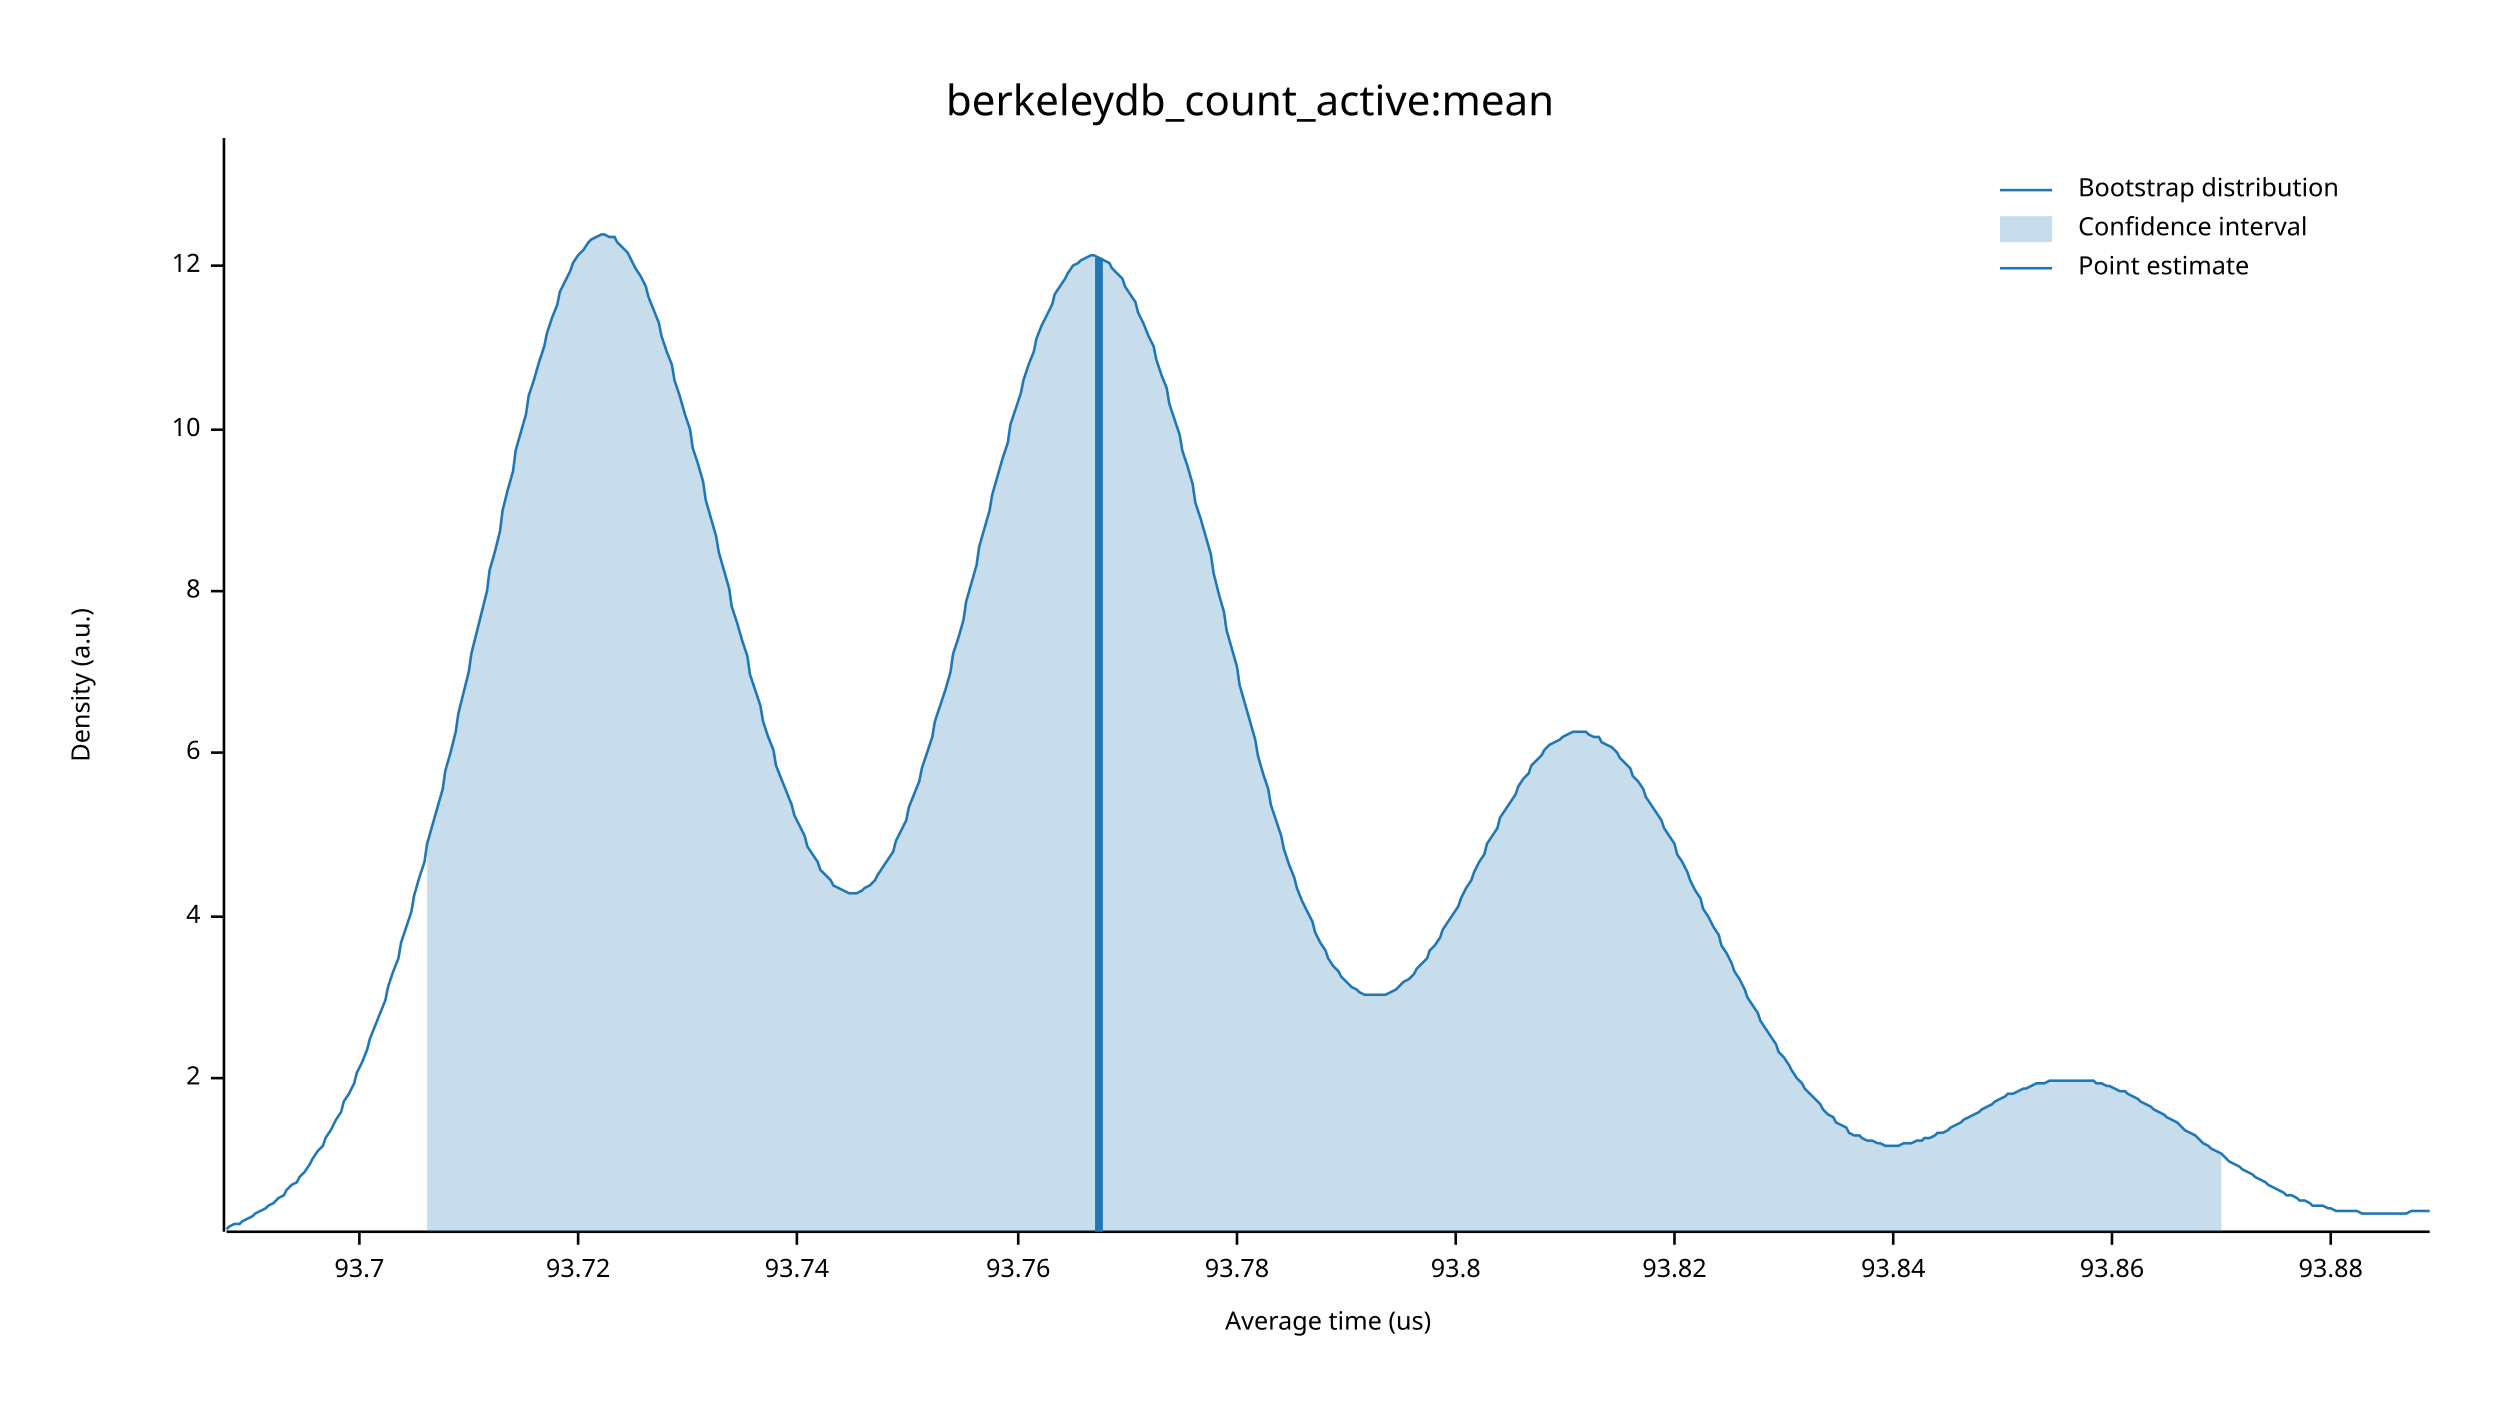
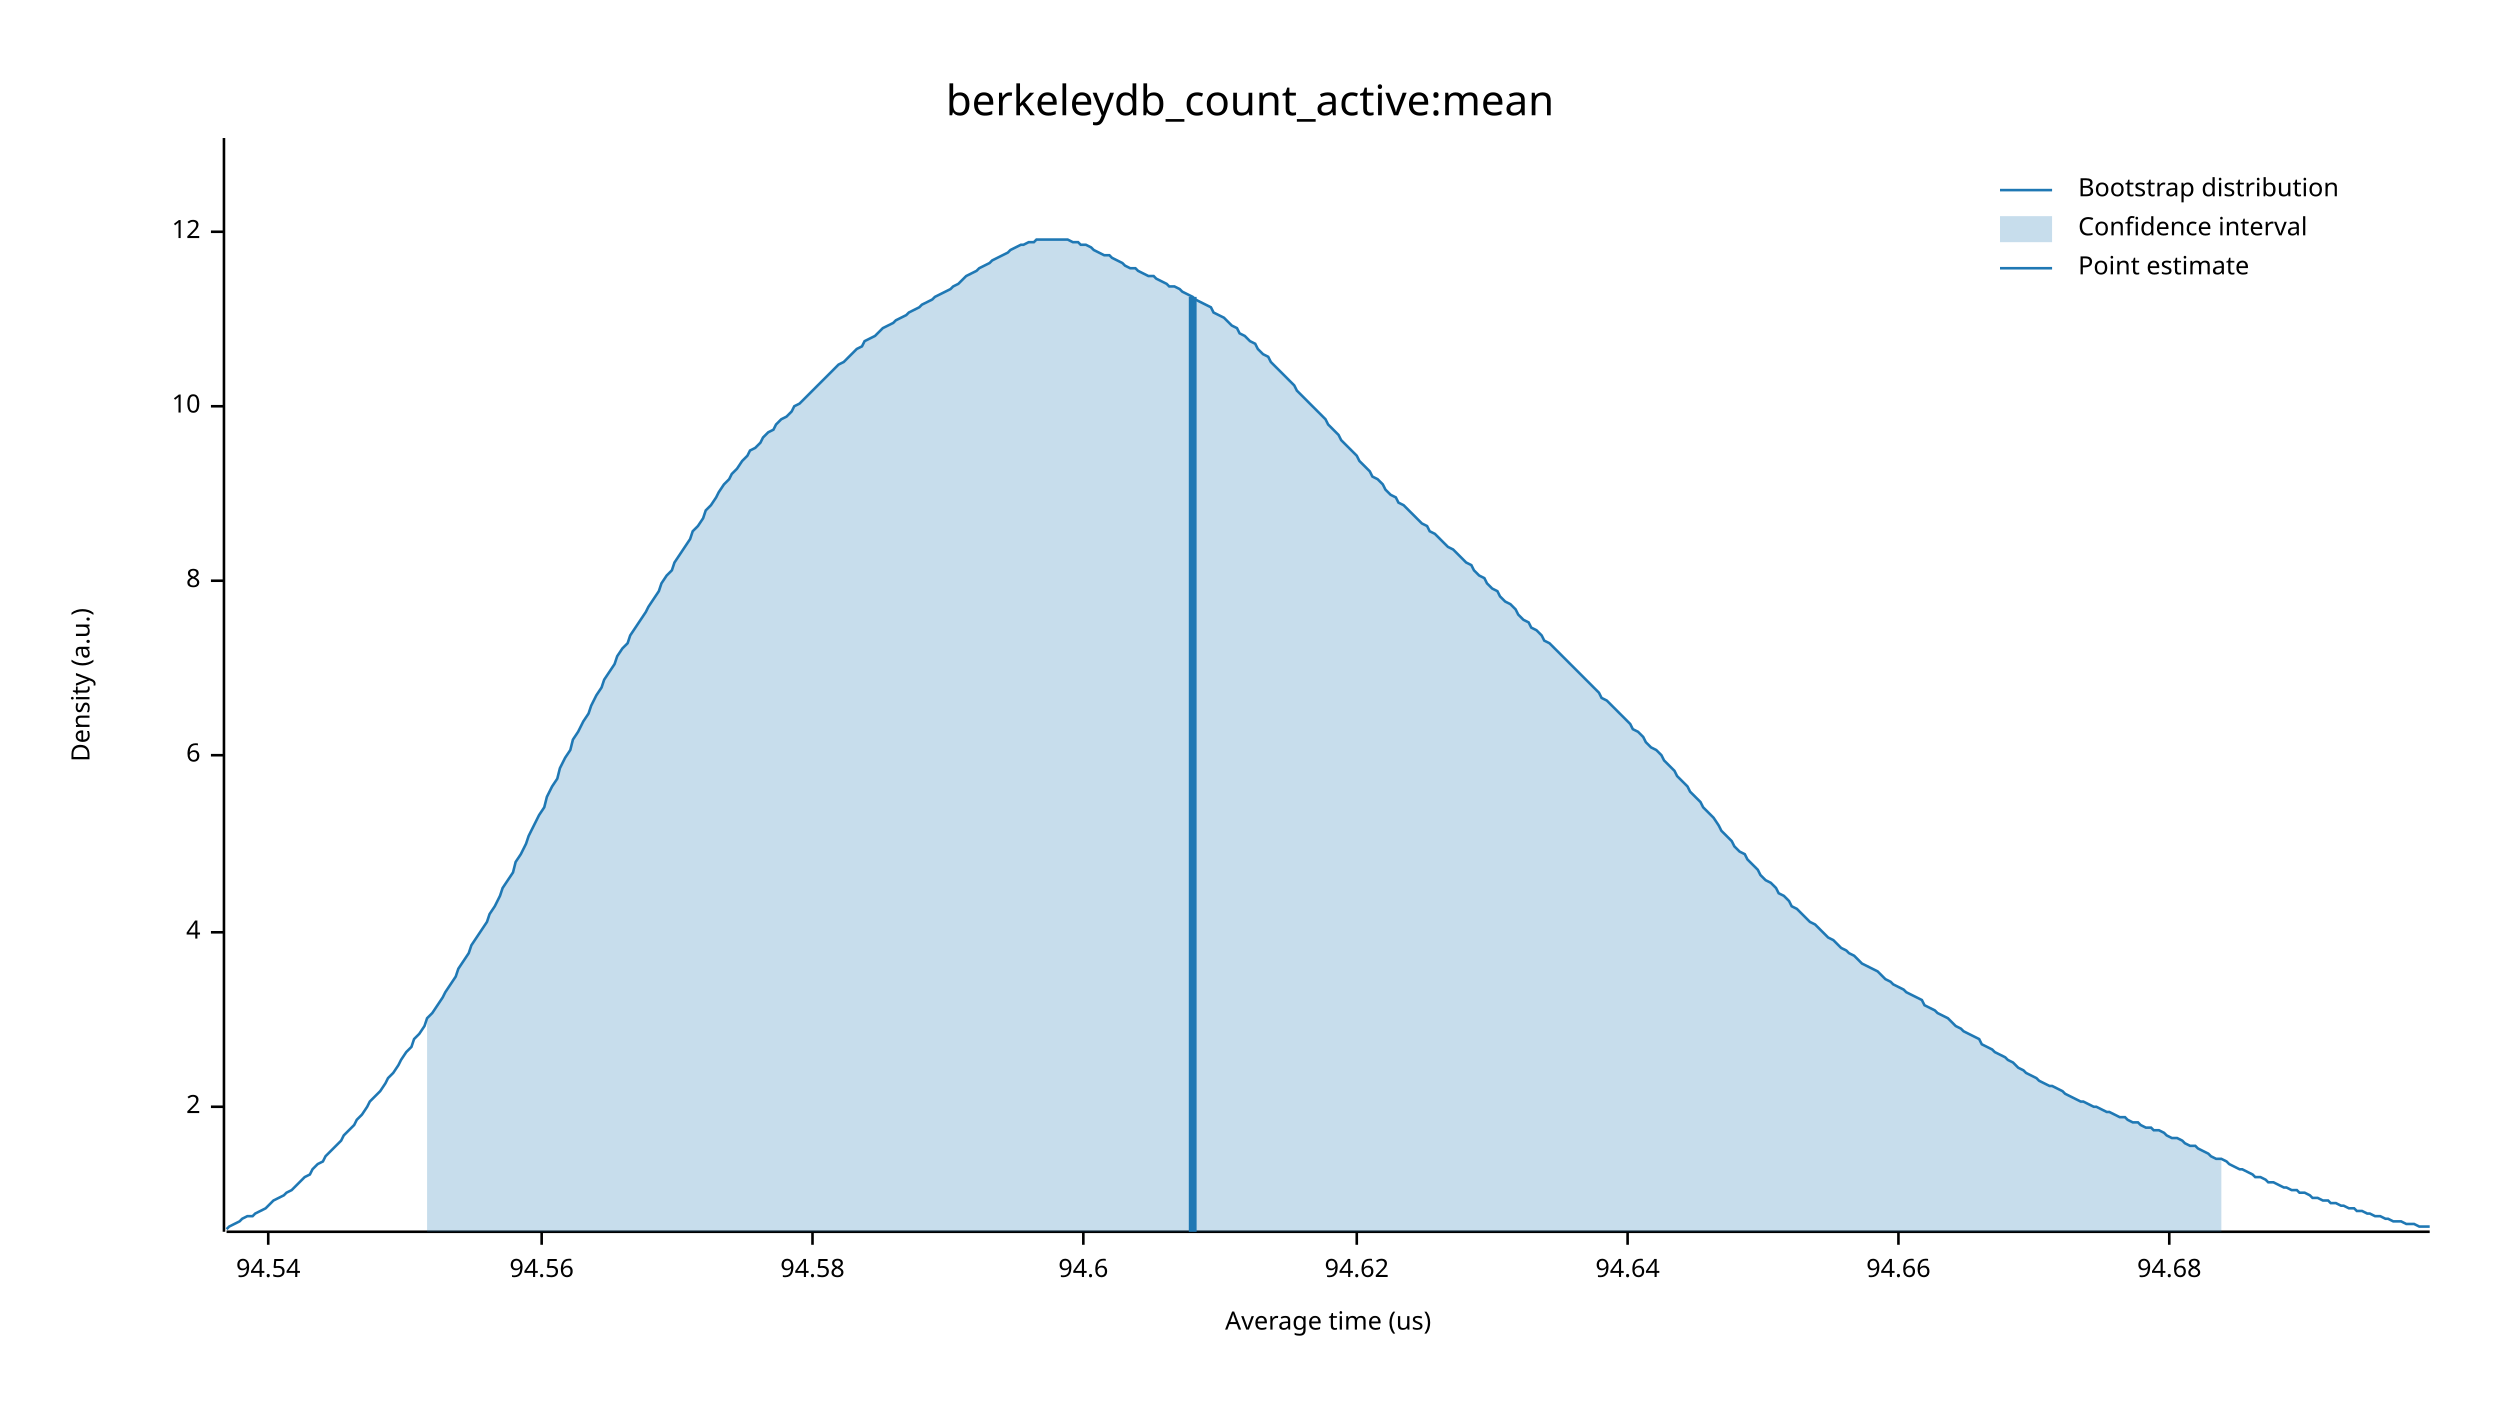
<svg xmlns="http://www.w3.org/2000/svg" width="960" height="540" viewBox="0 0 960 540">
  <text x="480" y="32" dy="0.76em" text-anchor="middle" font-family="sans-serif" font-size="16.129" opacity="1" fill="#000000">
berkeleydb_count_active:mean
</text>
  <text x="27" y="263" dy="0.76em" text-anchor="middle" font-family="sans-serif" font-size="9.677" opacity="1" fill="#000000" transform="rotate(270, 27, 263)">
Density (a.u.)
</text>
  <text x="510" y="513" dy="-0.5ex" text-anchor="middle" font-family="sans-serif" font-size="9.677" opacity="1" fill="#000000">
Average time (us)
</text>
  <polyline fill="none" opacity="1" stroke="#000000" stroke-width="1" points="86,53 86,473 " />
-   <text x="77" y="414" dy="0.5ex" text-anchor="end" font-family="sans-serif" font-size="9.677" opacity="1" fill="#000000">
+   <text x="77" y="425" dy="0.5ex" text-anchor="end" font-family="sans-serif" font-size="9.677" opacity="1" fill="#000000">
2
</text>
-   <polyline fill="none" opacity="1" stroke="#000000" stroke-width="1" points="81,414 86,414 " />
-   <text x="77" y="352" dy="0.5ex" text-anchor="end" font-family="sans-serif" font-size="9.677" opacity="1" fill="#000000">
+   <polyline fill="none" opacity="1" stroke="#000000" stroke-width="1" points="81,425 86,425 " />
+   <text x="77" y="358" dy="0.5ex" text-anchor="end" font-family="sans-serif" font-size="9.677" opacity="1" fill="#000000">
4
</text>
-   <polyline fill="none" opacity="1" stroke="#000000" stroke-width="1" points="81,352 86,352 " />
-   <text x="77" y="289" dy="0.5ex" text-anchor="end" font-family="sans-serif" font-size="9.677" opacity="1" fill="#000000">
+   <polyline fill="none" opacity="1" stroke="#000000" stroke-width="1" points="81,358 86,358 " />
+   <text x="77" y="290" dy="0.5ex" text-anchor="end" font-family="sans-serif" font-size="9.677" opacity="1" fill="#000000">
6
</text>
-   <polyline fill="none" opacity="1" stroke="#000000" stroke-width="1" points="81,289 86,289 " />
-   <text x="77" y="227" dy="0.5ex" text-anchor="end" font-family="sans-serif" font-size="9.677" opacity="1" fill="#000000">
+   <polyline fill="none" opacity="1" stroke="#000000" stroke-width="1" points="81,290 86,290 " />
+   <text x="77" y="223" dy="0.5ex" text-anchor="end" font-family="sans-serif" font-size="9.677" opacity="1" fill="#000000">
8
</text>
-   <polyline fill="none" opacity="1" stroke="#000000" stroke-width="1" points="81,227 86,227 " />
-   <text x="77" y="165" dy="0.5ex" text-anchor="end" font-family="sans-serif" font-size="9.677" opacity="1" fill="#000000">
+   <polyline fill="none" opacity="1" stroke="#000000" stroke-width="1" points="81,223 86,223 " />
+   <text x="77" y="156" dy="0.5ex" text-anchor="end" font-family="sans-serif" font-size="9.677" opacity="1" fill="#000000">
10
</text>
-   <polyline fill="none" opacity="1" stroke="#000000" stroke-width="1" points="81,165 86,165 " />
-   <text x="77" y="102" dy="0.5ex" text-anchor="end" font-family="sans-serif" font-size="9.677" opacity="1" fill="#000000">
+   <polyline fill="none" opacity="1" stroke="#000000" stroke-width="1" points="81,156 86,156 " />
+   <text x="77" y="89" dy="0.5ex" text-anchor="end" font-family="sans-serif" font-size="9.677" opacity="1" fill="#000000">
12
</text>
-   <polyline fill="none" opacity="1" stroke="#000000" stroke-width="1" points="81,102 86,102 " />
+   <polyline fill="none" opacity="1" stroke="#000000" stroke-width="1" points="81,89 86,89 " />
  <polyline fill="none" opacity="1" stroke="#000000" stroke-width="1" points="87,473 933,473 " />
-   <text x="138" y="483" dy="0.76em" text-anchor="middle" font-family="sans-serif" font-size="9.677" opacity="1" fill="#000000">
- 93.7
+   <text x="103" y="483" dy="0.76em" text-anchor="middle" font-family="sans-serif" font-size="9.677" opacity="1" fill="#000000">
+ 94.54
</text>
-   <polyline fill="none" opacity="1" stroke="#000000" stroke-width="1" points="138,473 138,478 " />
-   <text x="222" y="483" dy="0.76em" text-anchor="middle" font-family="sans-serif" font-size="9.677" opacity="1" fill="#000000">
- 93.72
+   <polyline fill="none" opacity="1" stroke="#000000" stroke-width="1" points="103,473 103,478 " />
+   <text x="208" y="483" dy="0.76em" text-anchor="middle" font-family="sans-serif" font-size="9.677" opacity="1" fill="#000000">
+ 94.56
</text>
-   <polyline fill="none" opacity="1" stroke="#000000" stroke-width="1" points="222,473 222,478 " />
-   <text x="306" y="483" dy="0.76em" text-anchor="middle" font-family="sans-serif" font-size="9.677" opacity="1" fill="#000000">
- 93.74
+   <polyline fill="none" opacity="1" stroke="#000000" stroke-width="1" points="208,473 208,478 " />
+   <text x="312" y="483" dy="0.76em" text-anchor="middle" font-family="sans-serif" font-size="9.677" opacity="1" fill="#000000">
+ 94.58
</text>
-   <polyline fill="none" opacity="1" stroke="#000000" stroke-width="1" points="306,473 306,478 " />
-   <text x="391" y="483" dy="0.76em" text-anchor="middle" font-family="sans-serif" font-size="9.677" opacity="1" fill="#000000">
- 93.76
+   <polyline fill="none" opacity="1" stroke="#000000" stroke-width="1" points="312,473 312,478 " />
+   <text x="416" y="483" dy="0.76em" text-anchor="middle" font-family="sans-serif" font-size="9.677" opacity="1" fill="#000000">
+ 94.6
</text>
-   <polyline fill="none" opacity="1" stroke="#000000" stroke-width="1" points="391,473 391,478 " />
-   <text x="475" y="483" dy="0.76em" text-anchor="middle" font-family="sans-serif" font-size="9.677" opacity="1" fill="#000000">
- 93.78
+   <polyline fill="none" opacity="1" stroke="#000000" stroke-width="1" points="416,473 416,478 " />
+   <text x="521" y="483" dy="0.76em" text-anchor="middle" font-family="sans-serif" font-size="9.677" opacity="1" fill="#000000">
+ 94.62
</text>
-   <polyline fill="none" opacity="1" stroke="#000000" stroke-width="1" points="475,473 475,478 " />
-   <text x="559" y="483" dy="0.76em" text-anchor="middle" font-family="sans-serif" font-size="9.677" opacity="1" fill="#000000">
- 93.8
+   <polyline fill="none" opacity="1" stroke="#000000" stroke-width="1" points="521,473 521,478 " />
+   <text x="625" y="483" dy="0.76em" text-anchor="middle" font-family="sans-serif" font-size="9.677" opacity="1" fill="#000000">
+ 94.64
</text>
-   <polyline fill="none" opacity="1" stroke="#000000" stroke-width="1" points="559,473 559,478 " />
-   <text x="643" y="483" dy="0.76em" text-anchor="middle" font-family="sans-serif" font-size="9.677" opacity="1" fill="#000000">
- 93.82
+   <polyline fill="none" opacity="1" stroke="#000000" stroke-width="1" points="625,473 625,478 " />
+   <text x="729" y="483" dy="0.76em" text-anchor="middle" font-family="sans-serif" font-size="9.677" opacity="1" fill="#000000">
+ 94.66
</text>
-   <polyline fill="none" opacity="1" stroke="#000000" stroke-width="1" points="643,473 643,478 " />
-   <text x="727" y="483" dy="0.76em" text-anchor="middle" font-family="sans-serif" font-size="9.677" opacity="1" fill="#000000">
- 93.84
+   <polyline fill="none" opacity="1" stroke="#000000" stroke-width="1" points="729,473 729,478 " />
+   <text x="833" y="483" dy="0.76em" text-anchor="middle" font-family="sans-serif" font-size="9.677" opacity="1" fill="#000000">
+ 94.68
</text>
-   <polyline fill="none" opacity="1" stroke="#000000" stroke-width="1" points="727,473 727,478 " />
-   <text x="811" y="483" dy="0.76em" text-anchor="middle" font-family="sans-serif" font-size="9.677" opacity="1" fill="#000000">
- 93.86
- </text>
-   <polyline fill="none" opacity="1" stroke="#000000" stroke-width="1" points="811,473 811,478 " />
-   <text x="895" y="483" dy="0.76em" text-anchor="middle" font-family="sans-serif" font-size="9.677" opacity="1" fill="#000000">
- 93.88
- </text>
-   <polyline fill="none" opacity="1" stroke="#000000" stroke-width="1" points="895,473 895,478 " />
-   <polyline fill="none" opacity="1" stroke="#1F78B4" stroke-width="1" points="87,472 88,471 90,470 92,470 93,469 95,468 97,467 98,466 100,465 102,464 103,463 105,462 107,460 109,459 110,457 112,455 114,454 115,452 117,450 119,447 120,445 122,442 124,440 125,437 127,434 129,430 131,427 132,423 134,420 136,416 137,412 139,408 141,403 142,399 144,394 146,389 148,384 149,379 151,373 153,368 154,362 156,356 158,350 159,344 161,337 163,331 164,324 166,317 168,310 170,303 171,296 173,289 175,281 176,274 178,266 180,258 181,251 183,243 185,235 187,227 188,219 190,212 192,204 193,196 195,188 197,181 198,173 200,166 202,159 203,152 205,146 207,139 209,133 210,128 212,122 214,117 215,112 217,108 219,104 220,101 222,98 224,96 226,93 227,92 229,91 231,90 232,90 234,91 236,91 237,93 239,95 241,97 242,99 244,103 246,106 248,110 249,114 251,119 253,124 254,129 256,135 258,140 259,146 261,152 263,159 265,165 266,172 268,178 270,185 271,192 273,199 275,206 276,212 278,219 280,226 281,233 283,239 285,246 287,252 288,259 290,265 292,271 293,277 295,283 297,288 298,294 300,299 302,304 304,309 305,313 307,317 309,321 310,325 312,328 314,331 315,334 317,336 319,338 320,340 322,341 324,342 326,343 327,343 329,343 331,342 332,341 334,340 336,338 337,336 339,333 341,330 343,327 344,323 346,319 348,315 349,310 351,305 353,300 354,295 356,289 358,283 359,277 361,271 363,265 365,258 366,251 368,245 370,238 371,231 373,224 375,217 376,210 378,203 380,196 381,190 383,183 385,176 387,170 388,163 390,157 392,151 393,146 395,140 397,135 398,130 400,125 402,121 404,117 405,113 407,110 409,107 410,105 412,102 414,101 415,100 417,99 419,98 420,98 422,99 424,100 426,101 427,103 429,105 431,107 432,110 434,113 436,116 437,120 439,124 441,129 443,133 444,138 446,144 448,149 449,155 451,161 453,167 454,173 456,179 458,186 459,193 461,199 463,206 465,213 466,220 468,228 470,235 471,242 473,249 475,256 476,263 478,270 480,277 482,284 483,290 485,297 487,303 488,309 490,315 492,321 493,326 495,332 497,337 498,341 500,346 502,350 504,354 505,358 507,362 509,365 510,368 512,371 514,373 515,375 517,377 519,379 521,380 522,381 524,382 526,382 527,382 529,382 531,382 532,382 534,381 536,380 537,379 539,377 541,376 543,374 544,372 546,370 548,368 549,365 551,363 553,360 554,357 556,354 558,351 560,348 561,345 563,341 565,338 566,335 568,331 570,328 571,324 573,321 575,318 576,314 578,311 580,308 582,305 583,302 585,299 587,297 588,294 590,292 592,290 593,288 595,286 597,285 599,284 600,283 602,282 604,281 605,281 607,281 609,281 610,282 612,283 614,283 615,285 617,286 619,287 621,289 622,291 624,293 626,295 627,298 629,300 631,303 632,306 634,309 636,312 638,315 639,318 641,321 643,324 644,328 646,331 648,335 649,338 651,342 653,345 654,349 656,352 658,356 660,359 661,363 663,366 665,370 666,373 668,376 670,380 671,383 673,386 675,389 676,392 678,395 680,398 682,401 683,404 685,406 687,409 688,411 690,414 692,416 693,418 695,420 697,422 699,424 700,426 702,428 704,429 705,431 707,432 709,433 710,435 712,436 714,436 715,437 717,438 719,438 721,439 722,439 724,440 726,440 727,440 729,440 731,439 732,439 734,439 736,438 738,438 739,437 741,437 743,436 744,435 746,435 748,434 749,433 751,432 753,431 754,430 756,429 758,428 760,427 761,426 763,425 765,424 766,423 768,422 770,421 771,420 773,420 775,419 777,418 778,418 780,417 782,416 783,416 785,416 787,415 788,415 790,415 792,415 793,415 795,415 797,415 799,415 800,415 802,415 804,415 805,416 807,416 809,417 810,417 812,418 814,419 816,419 817,420 819,421 821,422 822,423 824,424 826,425 827,426 829,427 831,428 832,429 834,430 836,431 838,433 839,434 841,435 843,436 844,437 846,439 848,440 849,441 851,442 853,443 855,445 856,446 858,447 860,448 861,449 863,450 865,451 866,452 868,453 870,454 871,455 873,456 875,457 877,458 878,459 880,459 882,460 883,461 885,461 887,462 888,463 890,463 892,463 894,464 895,464 897,465 899,465 900,465 902,465 904,465 905,465 907,466 909,466 910,466 912,466 914,466 916,466 917,466 919,466 921,466 922,466 924,466 926,465 927,465 929,465 931,465 933,465 " />
-   <polygon opacity="0.25" fill="#1F78B4" points="164,324 166,317 168,310 170,303 171,296 173,289 175,281 176,274 178,266 180,258 181,251 183,243 185,235 187,227 188,219 190,212 192,204 193,196 195,188 197,181 198,173 200,166 202,159 203,152 205,146 207,139 209,133 210,128 212,122 214,117 215,112 217,108 219,104 220,101 222,98 224,96 226,93 227,92 229,91 231,90 232,90 234,91 236,91 237,93 239,95 241,97 242,99 244,103 246,106 248,110 249,114 251,119 253,124 254,129 256,135 258,140 259,146 261,152 263,159 265,165 266,172 268,178 270,185 271,192 273,199 275,206 276,212 278,219 280,226 281,233 283,239 285,246 287,252 288,259 290,265 292,271 293,277 295,283 297,288 298,294 300,299 302,304 304,309 305,313 307,317 309,321 310,325 312,328 314,331 315,334 317,336 319,338 320,340 322,341 324,342 326,343 327,343 329,343 331,342 332,341 334,340 336,338 337,336 339,333 341,330 343,327 344,323 346,319 348,315 349,310 351,305 353,300 354,295 356,289 358,283 359,277 361,271 363,265 365,258 366,251 368,245 370,238 371,231 373,224 375,217 376,210 378,203 380,196 381,190 383,183 385,176 387,170 388,163 390,157 392,151 393,146 395,140 397,135 398,130 400,125 402,121 404,117 405,113 407,110 409,107 410,105 412,102 414,101 415,100 417,99 419,98 420,98 422,99 424,100 426,101 427,103 429,105 431,107 432,110 434,113 436,116 437,120 439,124 441,129 443,133 444,138 446,144 448,149 449,155 451,161 453,167 454,173 456,179 458,186 459,193 461,199 463,206 465,213 466,220 468,228 470,235 471,242 473,249 475,256 476,263 478,270 480,277 482,284 483,290 485,297 487,303 488,309 490,315 492,321 493,326 495,332 497,337 498,341 500,346 502,350 504,354 505,358 507,362 509,365 510,368 512,371 514,373 515,375 517,377 519,379 521,380 522,381 524,382 526,382 527,382 529,382 531,382 532,382 534,381 536,380 537,379 539,377 541,376 543,374 544,372 546,370 548,368 549,365 551,363 553,360 554,357 556,354 558,351 560,348 561,345 563,341 565,338 566,335 568,331 570,328 571,324 573,321 575,318 576,314 578,311 580,308 582,305 583,302 585,299 587,297 588,294 590,292 592,290 593,288 595,286 597,285 599,284 600,283 602,282 604,281 605,281 607,281 609,281 610,282 612,283 614,283 615,285 617,286 619,287 621,289 622,291 624,293 626,295 627,298 629,300 631,303 632,306 634,309 636,312 638,315 639,318 641,321 643,324 644,328 646,331 648,335 649,338 651,342 653,345 654,349 656,352 658,356 660,359 661,363 663,366 665,370 666,373 668,376 670,380 671,383 673,386 675,389 676,392 678,395 680,398 682,401 683,404 685,406 687,409 688,411 690,414 692,416 693,418 695,420 697,422 699,424 700,426 702,428 704,429 705,431 707,432 709,433 710,435 712,436 714,436 715,437 717,438 719,438 721,439 722,439 724,440 726,440 727,440 729,440 731,439 732,439 734,439 736,438 738,438 739,437 741,437 743,436 744,435 746,435 748,434 749,433 751,432 753,431 754,430 756,429 758,428 760,427 761,426 763,425 765,424 766,423 768,422 770,421 771,420 773,420 775,419 777,418 778,418 780,417 782,416 783,416 785,416 787,415 788,415 790,415 792,415 793,415 795,415 797,415 799,415 800,415 802,415 804,415 805,416 807,416 809,417 810,417 812,418 814,419 816,419 817,420 819,421 821,422 822,423 824,424 826,425 827,426 829,427 831,428 832,429 834,430 836,431 838,433 839,434 841,435 843,436 844,437 846,439 848,440 849,441 851,442 853,443 853,473 164,473 " />
-   <polyline fill="none" opacity="1" stroke="#1F78B4" stroke-width="3" points="422,473 422,99 " />
+   <polyline fill="none" opacity="1" stroke="#000000" stroke-width="1" points="833,473 833,478 " />
+   <polyline fill="none" opacity="1" stroke="#1F78B4" stroke-width="1" points="87,472 88,471 90,470 92,469 93,468 95,467 97,467 98,466 100,465 102,464 103,463 105,461 107,460 109,459 110,458 112,457 114,455 115,454 117,452 119,451 120,449 122,447 124,446 125,444 127,442 129,440 131,438 132,436 134,434 136,432 137,430 139,428 141,425 142,423 144,421 146,419 148,416 149,414 151,412 153,409 154,407 156,404 158,402 159,399 161,397 163,394 164,391 166,389 168,386 170,383 171,381 173,378 175,375 176,372 178,369 180,366 181,363 183,360 185,357 187,354 188,351 190,348 192,344 193,341 195,338 197,335 198,331 200,328 202,324 203,321 205,317 207,313 209,310 210,306 212,302 214,299 215,295 217,291 219,288 220,284 222,281 224,277 226,274 227,271 229,267 231,264 232,261 234,258 236,255 237,252 239,249 241,247 242,244 244,241 246,238 248,235 249,233 251,230 253,227 254,224 256,221 258,219 259,216 261,213 263,210 265,207 266,204 268,202 270,199 271,196 273,194 275,191 276,189 278,186 280,184 281,182 283,180 285,177 287,175 288,173 290,172 292,170 293,168 295,166 297,165 298,163 300,161 302,160 304,158 305,156 307,155 309,153 310,152 312,150 314,148 315,147 317,145 319,143 320,142 322,140 324,139 326,137 327,136 329,134 331,133 332,131 334,130 336,129 337,128 339,126 341,125 343,124 344,123 346,122 348,121 349,120 351,119 353,118 354,117 356,116 358,115 359,114 361,113 363,112 365,111 366,110 368,109 370,107 371,106 373,105 375,104 376,103 378,102 380,101 381,100 383,99 385,98 387,97 388,96 390,95 392,94 393,94 395,93 397,93 398,92 400,92 402,92 404,92 405,92 407,92 409,92 410,92 412,93 414,93 415,94 417,94 419,95 420,96 422,97 424,98 426,98 427,99 429,100 431,101 432,102 434,103 436,103 437,104 439,105 441,106 443,106 444,107 446,108 448,109 449,110 451,110 453,111 454,112 456,113 458,114 459,115 461,116 463,117 465,118 466,120 468,121 470,122 471,123 473,125 475,126 476,128 478,129 480,131 482,132 483,134 485,136 487,137 488,139 490,141 492,143 493,144 495,146 497,148 498,150 500,152 502,154 504,156 505,157 507,159 509,161 510,163 512,165 514,167 515,169 517,171 519,173 521,175 522,177 524,179 526,181 527,183 529,184 531,186 532,188 534,190 536,191 537,193 539,194 541,196 543,198 544,199 546,201 548,202 549,204 551,205 553,207 554,208 556,210 558,211 560,213 561,214 563,216 565,217 566,219 568,221 570,222 571,224 573,226 575,227 576,229 578,231 580,232 582,234 583,236 585,238 587,239 588,241 590,242 592,244 593,246 595,247 597,249 599,251 600,252 602,254 604,256 605,257 607,259 609,261 610,262 612,264 614,266 615,268 617,269 619,271 621,273 622,274 624,276 626,278 627,280 629,281 631,283 632,285 634,287 636,288 638,290 639,292 641,294 643,296 644,298 646,300 648,302 649,304 651,306 653,308 654,310 656,312 658,314 660,317 661,319 663,321 665,323 666,325 668,327 670,328 671,330 673,332 675,334 676,336 678,338 680,339 682,341 683,343 685,344 687,346 688,348 690,349 692,351 693,352 695,354 697,355 699,357 700,358 702,360 704,361 705,362 707,364 709,365 710,366 712,367 714,369 715,370 717,371 719,372 721,373 722,374 724,376 726,377 727,378 729,379 731,380 732,381 734,382 736,383 738,384 739,386 741,387 743,388 744,389 746,390 748,391 749,392 751,394 753,395 754,396 756,397 758,398 760,399 761,401 763,402 765,403 766,404 768,405 770,406 771,407 773,408 775,410 777,411 778,412 780,413 782,414 783,415 785,416 787,417 788,417 790,418 792,419 793,420 795,421 797,422 799,423 800,423 802,424 804,425 805,425 807,426 809,427 810,427 812,428 814,429 816,429 817,430 819,431 821,431 822,432 824,433 826,433 827,434 829,434 831,435 832,436 834,437 836,437 838,438 839,439 841,440 843,440 844,441 846,442 848,443 849,444 851,445 853,445 855,446 856,447 858,448 860,449 861,449 863,450 865,451 866,452 868,452 870,453 871,454 873,454 875,455 877,456 878,456 880,457 882,457 883,458 885,458 887,459 888,460 890,460 892,461 894,461 895,462 897,462 899,463 900,463 902,464 904,464 905,465 907,465 909,466 910,466 912,467 914,467 916,468 917,468 919,469 921,469 922,469 924,470 926,470 927,470 929,471 931,471 933,471 " />
+   <polygon opacity="0.25" fill="#1F78B4" points="164,391 166,389 168,386 170,383 171,381 173,378 175,375 176,372 178,369 180,366 181,363 183,360 185,357 187,354 188,351 190,348 192,344 193,341 195,338 197,335 198,331 200,328 202,324 203,321 205,317 207,313 209,310 210,306 212,302 214,299 215,295 217,291 219,288 220,284 222,281 224,277 226,274 227,271 229,267 231,264 232,261 234,258 236,255 237,252 239,249 241,247 242,244 244,241 246,238 248,235 249,233 251,230 253,227 254,224 256,221 258,219 259,216 261,213 263,210 265,207 266,204 268,202 270,199 271,196 273,194 275,191 276,189 278,186 280,184 281,182 283,180 285,177 287,175 288,173 290,172 292,170 293,168 295,166 297,165 298,163 300,161 302,160 304,158 305,156 307,155 309,153 310,152 312,150 314,148 315,147 317,145 319,143 320,142 322,140 324,139 326,137 327,136 329,134 331,133 332,131 334,130 336,129 337,128 339,126 341,125 343,124 344,123 346,122 348,121 349,120 351,119 353,118 354,117 356,116 358,115 359,114 361,113 363,112 365,111 366,110 368,109 370,107 371,106 373,105 375,104 376,103 378,102 380,101 381,100 383,99 385,98 387,97 388,96 390,95 392,94 393,94 395,93 397,93 398,92 400,92 402,92 404,92 405,92 407,92 409,92 410,92 412,93 414,93 415,94 417,94 419,95 420,96 422,97 424,98 426,98 427,99 429,100 431,101 432,102 434,103 436,103 437,104 439,105 441,106 443,106 444,107 446,108 448,109 449,110 451,110 453,111 454,112 456,113 458,114 459,115 461,116 463,117 465,118 466,120 468,121 470,122 471,123 473,125 475,126 476,128 478,129 480,131 482,132 483,134 485,136 487,137 488,139 490,141 492,143 493,144 495,146 497,148 498,150 500,152 502,154 504,156 505,157 507,159 509,161 510,163 512,165 514,167 515,169 517,171 519,173 521,175 522,177 524,179 526,181 527,183 529,184 531,186 532,188 534,190 536,191 537,193 539,194 541,196 543,198 544,199 546,201 548,202 549,204 551,205 553,207 554,208 556,210 558,211 560,213 561,214 563,216 565,217 566,219 568,221 570,222 571,224 573,226 575,227 576,229 578,231 580,232 582,234 583,236 585,238 587,239 588,241 590,242 592,244 593,246 595,247 597,249 599,251 600,252 602,254 604,256 605,257 607,259 609,261 610,262 612,264 614,266 615,268 617,269 619,271 621,273 622,274 624,276 626,278 627,280 629,281 631,283 632,285 634,287 636,288 638,290 639,292 641,294 643,296 644,298 646,300 648,302 649,304 651,306 653,308 654,310 656,312 658,314 660,317 661,319 663,321 665,323 666,325 668,327 670,328 671,330 673,332 675,334 676,336 678,338 680,339 682,341 683,343 685,344 687,346 688,348 690,349 692,351 693,352 695,354 697,355 699,357 700,358 702,360 704,361 705,362 707,364 709,365 710,366 712,367 714,369 715,370 717,371 719,372 721,373 722,374 724,376 726,377 727,378 729,379 731,380 732,381 734,382 736,383 738,384 739,386 741,387 743,388 744,389 746,390 748,391 749,392 751,394 753,395 754,396 756,397 758,398 760,399 761,401 763,402 765,403 766,404 768,405 770,406 771,407 773,408 775,410 777,411 778,412 780,413 782,414 783,415 785,416 787,417 788,417 790,418 792,419 793,420 795,421 797,422 799,423 800,423 802,424 804,425 805,425 807,426 809,427 810,427 812,428 814,429 816,429 817,430 819,431 821,431 822,432 824,433 826,433 827,434 829,434 831,435 832,436 834,437 836,437 838,438 839,439 841,440 843,440 844,441 846,442 848,443 849,444 851,445 853,445 853,473 164,473 " />
+   <polyline fill="none" opacity="1" stroke="#1F78B4" stroke-width="3" points="458,473 458,114 " />
  <text x="798" y="68" dy="0.76em" text-anchor="start" font-family="sans-serif" font-size="9.677" opacity="1" fill="#000000">
Bootstrap distribution
</text>
  <text x="798" y="83" dy="0.76em" text-anchor="start" font-family="sans-serif" font-size="9.677" opacity="1" fill="#000000">
Confidence interval
</text>
  <text x="798" y="98" dy="0.76em" text-anchor="start" font-family="sans-serif" font-size="9.677" opacity="1" fill="#000000">
Point estimate
</text>
  <polyline fill="none" opacity="1" stroke="#1F78B4" stroke-width="1" points="768,73 788,73 " />
  <rect x="768" y="83" width="20" height="10" opacity="0.25" fill="#1F78B4" stroke="none" />
  <polyline fill="none" opacity="1" stroke="#1F78B4" stroke-width="1" points="768,103 788,103 " />
</svg>
